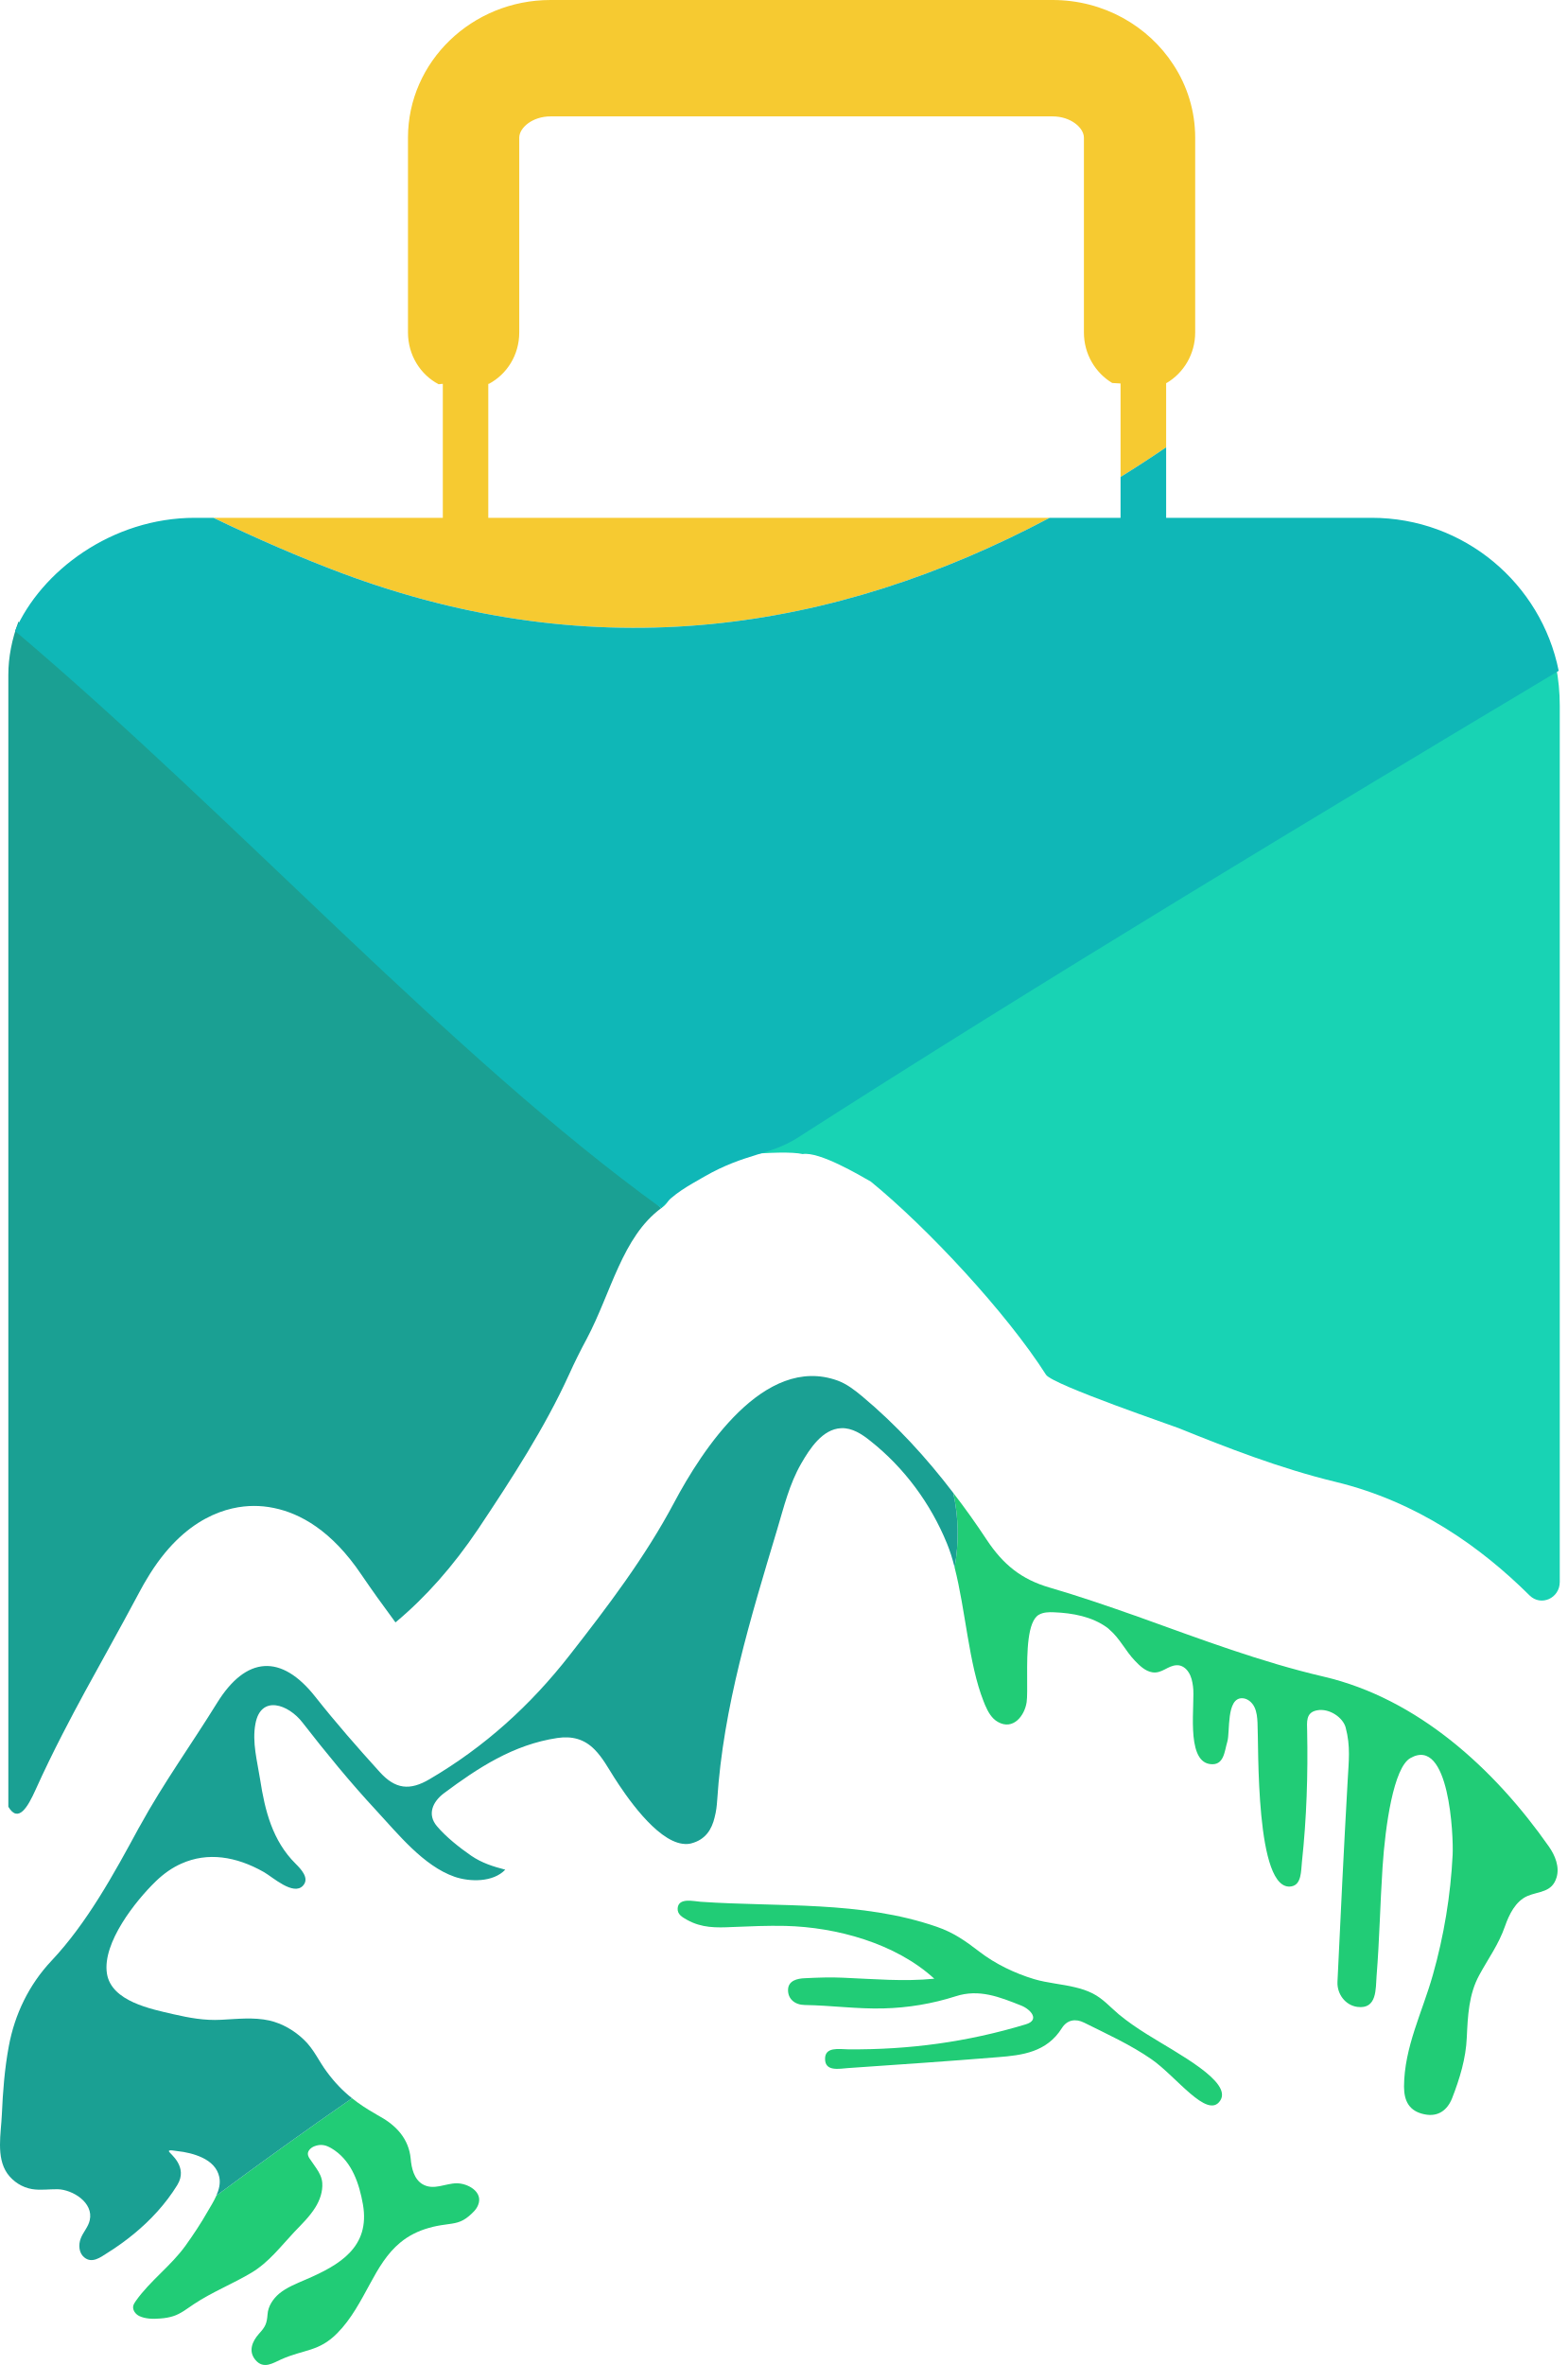
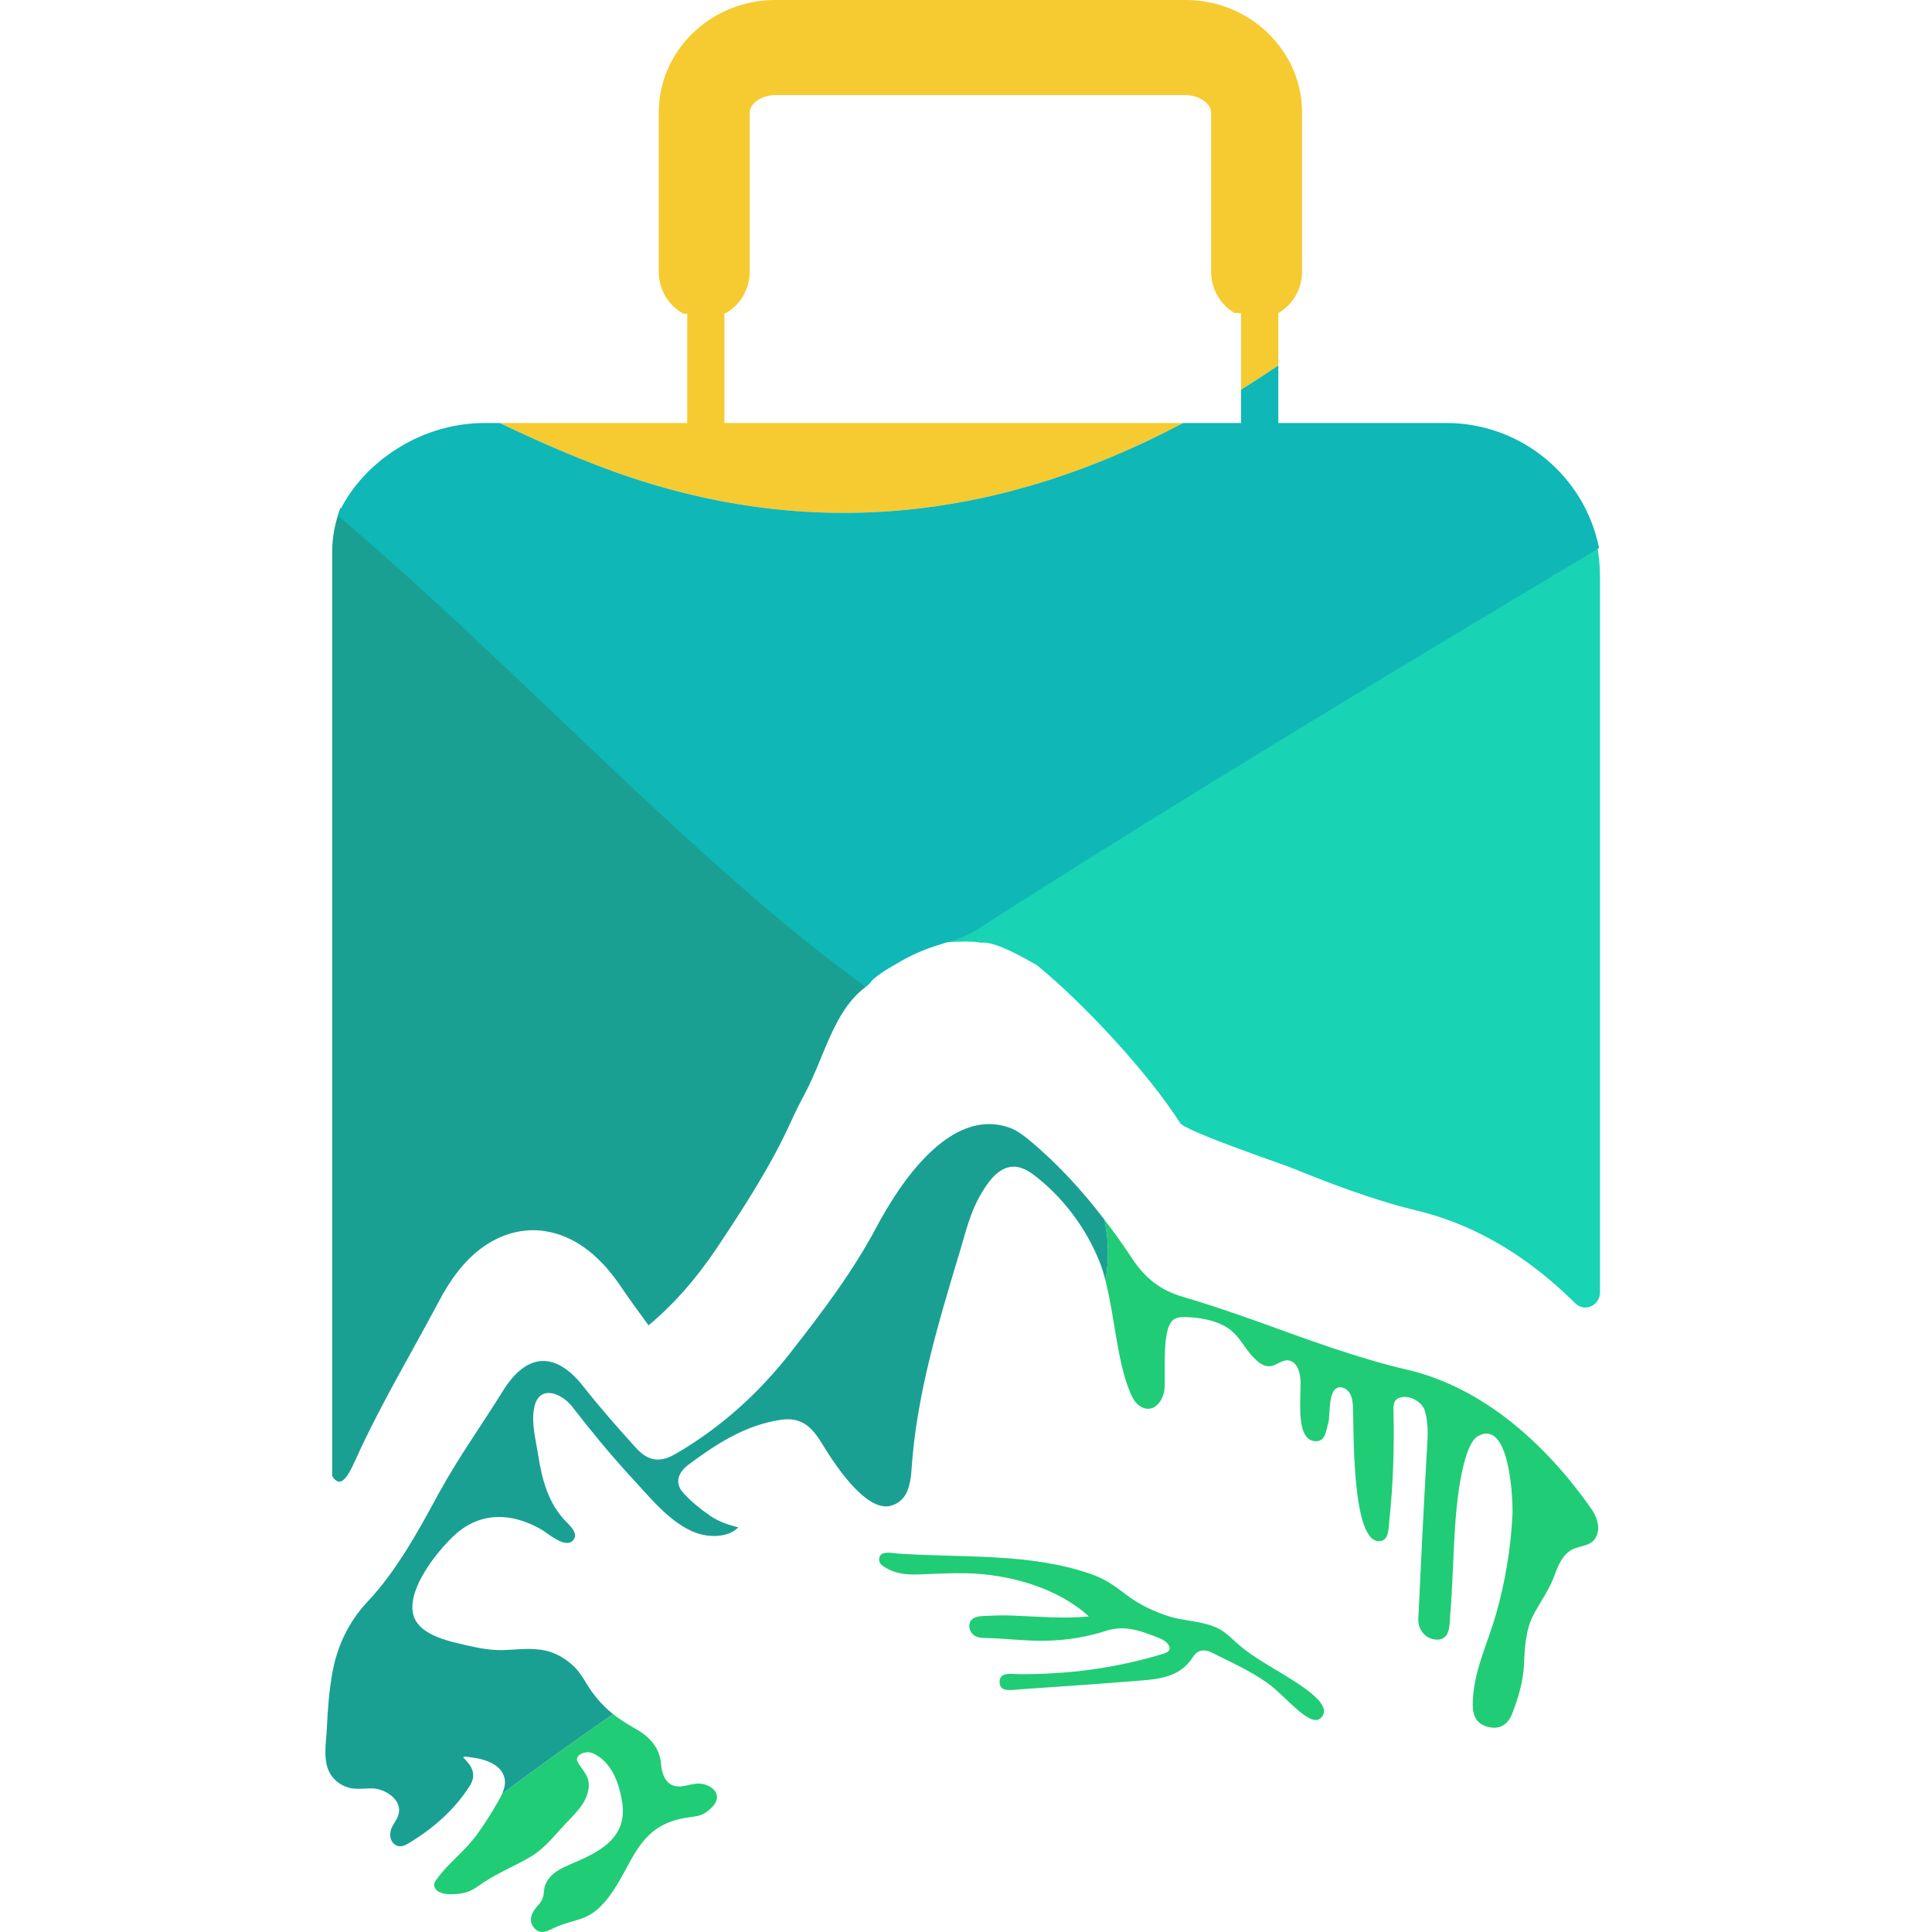
- <svg xmlns="http://www.w3.org/2000/svg" width="63" height="95" viewBox="0 0 63 95" fill="none">
+ <svg xmlns="http://www.w3.org/2000/svg" width="95" height="95" viewBox="-16 0 95 95" fill="none">
  <path d="M49.026 84.386C48.513 85.148 47.265 83.407 46.265 82.716C45.433 82.138 44.469 81.701 43.565 81.25C43.21 81.072 42.875 81.138 42.667 81.468C42.063 82.432 41.084 82.559 40.094 82.635C38.095 82.798 36.09 82.935 34.086 83.072C33.725 83.097 33.157 83.224 33.152 82.712C33.141 82.204 33.72 82.315 34.08 82.32C36.526 82.341 38.871 82.026 41.216 81.316C41.794 81.143 41.419 80.717 41.038 80.564C40.16 80.214 39.338 79.884 38.399 80.189C37.465 80.488 36.491 80.651 35.511 80.676C34.451 80.706 33.395 80.555 32.334 80.539C31.934 80.534 31.649 80.29 31.665 79.915C31.68 79.559 32.035 79.473 32.345 79.463C32.857 79.438 33.37 79.418 33.877 79.443C35.105 79.494 36.318 79.605 37.541 79.483C35.989 78.062 33.613 77.412 31.553 77.362C30.842 77.347 30.137 77.377 29.427 77.407C28.777 77.438 28.193 77.448 27.605 77.118C27.427 77.016 27.209 76.905 27.229 76.651C27.265 76.215 27.869 76.372 28.148 76.392C31.309 76.611 34.598 76.342 37.643 77.398C38.318 77.631 38.785 77.961 39.353 78.397C39.992 78.89 40.774 79.265 41.55 79.499C42.094 79.661 42.677 79.697 43.225 79.834C43.459 79.889 43.687 79.966 43.9 80.072C44.321 80.285 44.6 80.615 44.956 80.915C45.311 81.209 45.692 81.468 46.082 81.712C47.29 82.473 49.544 83.625 49.026 84.386Z" fill="#21CC76" />
  <path d="M19.211 88.574C19.14 88.757 18.993 88.888 18.846 89.016C18.521 89.29 18.282 89.305 17.887 89.361C17.663 89.391 17.435 89.432 17.217 89.498C16.806 89.614 16.415 89.807 16.085 90.081C15.552 90.518 15.202 91.122 14.877 91.721C14.492 92.426 14.116 93.157 13.543 93.731C12.812 94.467 12.228 94.365 11.305 94.771C10.98 94.913 10.589 95.197 10.254 94.786C9.975 94.441 10.132 94.055 10.401 93.751C10.665 93.462 10.721 93.34 10.751 92.964C10.772 92.639 10.97 92.345 11.213 92.137C11.523 91.878 11.914 91.731 12.284 91.568C13.649 90.984 14.882 90.264 14.583 88.548C14.436 87.721 14.152 86.874 13.451 86.381C13.406 86.351 13.36 86.32 13.309 86.29C13.208 86.234 13.106 86.183 12.995 86.168C12.873 86.148 12.751 86.168 12.634 86.213C12.502 86.264 12.365 86.381 12.37 86.528C12.376 86.609 12.421 86.686 12.472 86.752C12.543 86.858 12.624 86.97 12.7 87.082C12.827 87.264 12.934 87.462 12.949 87.686C12.974 88.031 12.852 88.381 12.67 88.671C12.441 89.041 12.122 89.345 11.822 89.66C11.279 90.239 10.792 90.883 10.102 91.294C9.351 91.741 8.519 92.071 7.793 92.553C7.524 92.731 7.265 92.944 6.955 93.04C6.813 93.086 6.626 93.121 6.438 93.132C6.138 93.162 5.824 93.142 5.6 93.035C5.448 92.964 5.326 92.802 5.351 92.639C5.367 92.558 5.413 92.492 5.458 92.426C6.042 91.604 6.864 91.025 7.453 90.208C7.772 89.761 8.077 89.305 8.351 88.822C8.463 88.629 8.595 88.421 8.691 88.203V88.198C10.492 86.863 12.309 85.559 14.146 84.285C14.425 84.508 14.725 84.706 15.055 84.894H15.06C15.126 84.94 15.192 84.975 15.263 85.016C15.933 85.386 16.425 85.924 16.501 86.706C16.532 87.082 16.633 87.538 16.983 87.741C17.425 87.995 17.887 87.706 18.343 87.701C18.785 87.695 19.43 88.041 19.211 88.574Z" fill="#21CC76" />
  <path d="M62.236 74.174C60.054 71.063 56.973 68.231 53.182 67.348C50.675 66.764 48.26 65.851 45.839 64.982C45.763 64.957 45.692 64.927 45.616 64.901H45.611C44.474 64.5 43.332 64.109 42.17 63.77C41.038 63.44 40.307 62.846 39.647 61.851C39.221 61.206 38.775 60.577 38.303 59.968C38.521 60.947 38.536 61.973 38.358 62.962V62.967C38.795 64.663 38.927 66.84 39.516 68.327C39.536 68.378 39.556 68.429 39.577 68.48C39.693 68.749 39.84 69.028 40.099 69.17C40.708 69.515 41.17 68.921 41.251 68.378C41.282 68.17 41.272 67.774 41.272 67.322C41.266 66.358 41.282 65.135 41.738 64.866C41.921 64.759 42.144 64.754 42.358 64.764C43.103 64.795 43.875 64.937 44.479 65.374C44.52 65.404 44.555 65.434 44.59 65.47C44.996 65.815 45.235 66.333 45.6 66.708C45.788 66.906 46.017 67.13 46.301 67.175C46.691 67.236 46.92 66.901 47.285 66.891C47.483 66.881 47.661 67.013 47.762 67.18C47.869 67.343 47.909 67.541 47.935 67.733C48.036 68.399 47.62 70.713 48.61 70.86C49.188 70.946 49.199 70.343 49.315 69.962C49.432 69.576 49.264 68.2 49.914 68.216C50.127 68.221 50.315 68.383 50.406 68.576C50.498 68.769 50.518 68.987 50.528 69.2C50.579 70.084 50.426 76.052 51.898 75.773C52.299 75.697 52.274 75.159 52.314 74.784C52.502 73.037 52.558 71.281 52.523 69.53C52.517 69.185 52.457 68.789 52.918 68.703C53.411 68.606 53.964 68.992 54.07 69.393C54.273 70.155 54.192 70.748 54.151 71.52C53.999 74.215 53.867 76.91 53.741 79.61C53.72 80.097 54.055 80.549 54.537 80.615C55.339 80.722 55.273 79.884 55.313 79.367C55.43 77.915 55.456 76.459 55.552 75.007C55.664 73.312 55.999 71.002 56.669 70.622C58.242 69.723 58.404 73.763 58.369 74.499C58.288 76.133 58.019 77.763 57.572 79.337C57.151 80.829 56.425 82.229 56.415 83.813C56.415 84.401 56.628 84.808 57.237 84.93C57.79 85.046 58.161 84.757 58.349 84.28C58.653 83.498 58.902 82.686 58.937 81.849C58.978 80.986 59.013 80.113 59.439 79.337C59.815 78.646 60.216 78.113 60.475 77.367C60.637 76.905 60.896 76.372 61.368 76.164C61.84 75.961 62.362 76.027 62.545 75.413C62.672 74.992 62.489 74.535 62.236 74.174Z" fill="#21CC76" />
  <path d="M38.358 62.962C38.272 62.617 38.171 62.292 38.049 61.998C37.394 60.394 36.334 58.958 34.974 57.882C34.634 57.608 34.238 57.349 33.801 57.369C33.045 57.4 32.532 58.202 32.193 58.79C31.716 59.618 31.497 60.536 31.228 61.435C30.158 65.003 29.061 68.561 28.818 72.307C28.802 72.54 28.777 72.769 28.716 72.992V72.997C28.6 73.489 28.346 73.9 27.772 74.048C27.661 74.078 27.549 74.078 27.432 74.063H27.427C26.356 73.921 25.139 72.124 24.671 71.388C24.428 71.007 24.215 70.606 23.895 70.281C23.474 69.85 22.977 69.728 22.393 69.814C20.627 70.079 19.206 71.013 17.831 72.038C17.384 72.377 17.156 72.885 17.557 73.357C17.922 73.789 18.465 74.22 18.937 74.545C19.363 74.834 19.81 74.976 20.302 75.103C19.815 75.616 18.881 75.601 18.262 75.387C17.013 74.951 15.993 73.667 15.116 72.722C14.07 71.596 13.096 70.403 12.152 69.19C11.594 68.464 10.482 68.063 10.264 69.241C10.122 69.982 10.34 70.759 10.452 71.479C10.645 72.733 10.949 73.941 11.873 74.859C12.086 75.073 12.451 75.443 12.177 75.743C11.792 76.169 10.959 75.402 10.604 75.2C9.487 74.565 8.341 74.388 7.29 74.859C6.93 75.017 6.585 75.255 6.255 75.575C5.453 76.352 4.108 78.037 4.296 79.27C4.469 80.397 6.077 80.702 6.97 80.91C7.615 81.057 8.214 81.168 8.883 81.133C9.528 81.102 10.188 81.021 10.827 81.163C11.35 81.285 11.827 81.564 12.213 81.935C12.614 82.315 12.811 82.798 13.136 83.229C13.446 83.65 13.776 83.991 14.146 84.285C12.309 85.559 10.492 86.863 8.691 88.198C8.797 87.96 8.863 87.716 8.813 87.457C8.736 87.082 8.468 86.833 8.127 86.671C7.813 86.523 7.458 86.442 7.113 86.406C7.062 86.406 6.757 86.33 6.788 86.422C6.818 86.508 7.579 87.031 7.123 87.772C6.661 88.523 6.057 89.178 5.377 89.736C5.037 90.015 4.676 90.274 4.301 90.507C4.032 90.68 3.692 90.934 3.383 90.675C3.169 90.502 3.144 90.173 3.245 89.914C3.342 89.66 3.55 89.452 3.606 89.183C3.768 88.472 2.911 87.954 2.317 87.939C1.972 87.934 1.626 87.99 1.287 87.934C0.891 87.868 0.525 87.635 0.292 87.305C-0.165 86.65 0.043 85.686 0.074 84.945C0.114 84.026 0.185 83.102 0.353 82.199C0.591 80.91 1.165 79.722 2.068 78.763C3.499 77.245 4.58 75.266 5.57 73.438C5.59 73.403 5.61 73.367 5.631 73.332C6.56 71.637 7.706 70.048 8.726 68.398C9.884 66.531 11.299 66.414 12.675 68.165C13.497 69.205 14.369 70.2 15.258 71.18C15.882 71.87 16.465 71.941 17.267 71.464C19.475 70.17 21.322 68.495 22.89 66.485C24.418 64.531 25.925 62.546 27.087 60.359C28.204 58.257 30.701 54.39 33.654 55.456C34.019 55.588 34.339 55.836 34.639 56.085C36.019 57.237 37.222 58.552 38.303 59.968C38.521 60.947 38.536 61.973 38.358 62.962Z" fill="#1AA093" />
  <path d="M26.572 48.528C24.997 49.691 24.562 51.918 23.576 53.779C23.317 54.26 23.078 54.74 22.862 55.221C21.89 57.351 20.578 59.374 19.209 61.426C18.203 62.918 17.111 64.153 15.891 65.171C15.374 64.472 14.933 63.857 14.526 63.259C13.32 61.465 12.046 60.789 11.012 60.576C10.72 60.514 10.452 60.492 10.208 60.492C9.221 60.492 7.402 60.889 5.899 63.427C5.813 63.566 5.731 63.712 5.65 63.863C5.223 64.668 4.769 65.489 4.333 66.283C3.725 67.379 3.107 68.497 2.513 69.654C2.14 70.38 1.776 71.124 1.431 71.89C1.116 72.588 0.737 73.248 0.335 72.577V27.105C0.335 26.401 0.479 25.674 0.742 24.97L25.778 47.597C26.328 48.061 26.031 48.075 26.572 48.528" fill="#1AA093" />
  <path d="M62.673 28.349V63.545C62.673 64.201 61.92 64.537 61.463 64.09C59.51 62.153 56.962 60.323 53.656 59.523C51.426 58.984 49.243 58.13 47.361 57.367C45.962 56.801 49.197 57.74 47.361 57.367C47.315 57.335 42.287 55.628 42.03 55.222C40.441 52.731 37.268 49.322 34.992 47.465C35.954 46.001 34.992 47.465 34.992 47.465C34.526 47.198 32.918 46.247 32.252 46.358C31.431 46.166 28.467 46.492 27.647 46.668C26.714 46.871 27.361 48.011 26.572 48.528C25.992 48.096 27.262 47.118 26.672 46.675C38.729 40.497 50.863 34.02 62.519 26.759C62.622 27.271 62.673 27.805 62.673 28.349Z" fill="#18D3B4" />
  <path d="M48.024 5.532V13.354C48.024 14.227 47.557 14.983 46.877 15.384H46.857V17.968C46.248 18.384 45.639 18.78 45.025 19.161V15.404L44.69 15.384C44.015 14.978 43.553 14.227 43.553 13.354V5.532C43.553 5.126 43.015 4.675 42.295 4.675H22.122C21.402 4.675 20.864 5.126 20.864 5.532V13.354C20.864 14.263 20.366 15.034 19.645 15.419H19.62V20.8H42.178C33.52 25.393 23.965 26.86 13.708 23.013C12.069 22.399 10.348 21.652 8.577 20.8H17.793V15.419C17.732 15.419 17.687 15.43 17.626 15.435C16.895 15.054 16.393 14.267 16.393 13.354V5.532C16.393 2.482 18.96 -8.62441e-07 22.122 -8.62441e-07H42.295C44.34 -8.62441e-07 46.142 1.041 47.151 2.604C47.705 3.451 48.024 4.456 48.024 5.532Z" fill="#F6CA31" />
  <path d="M62.63 26.946C52.732 32.871 42.014 39.311 32.04 45.708C30.96 46.401 29.933 46.325 28.31 47.258C27.682 47.62 27.047 47.952 26.572 48.528C18.127 42.427 9.516 32.895 0.604 25.347C1.65 22.942 4.492 20.8 7.831 20.8H8.577C10.348 21.652 12.069 22.398 13.707 23.013C23.964 26.86 33.52 25.393 42.178 20.8H45.025V19.16C45.639 18.779 46.248 18.384 46.857 17.968V20.8H55.114C58.834 20.8 61.929 23.444 62.63 26.946Z" fill="#0FB7B7" />
</svg>
